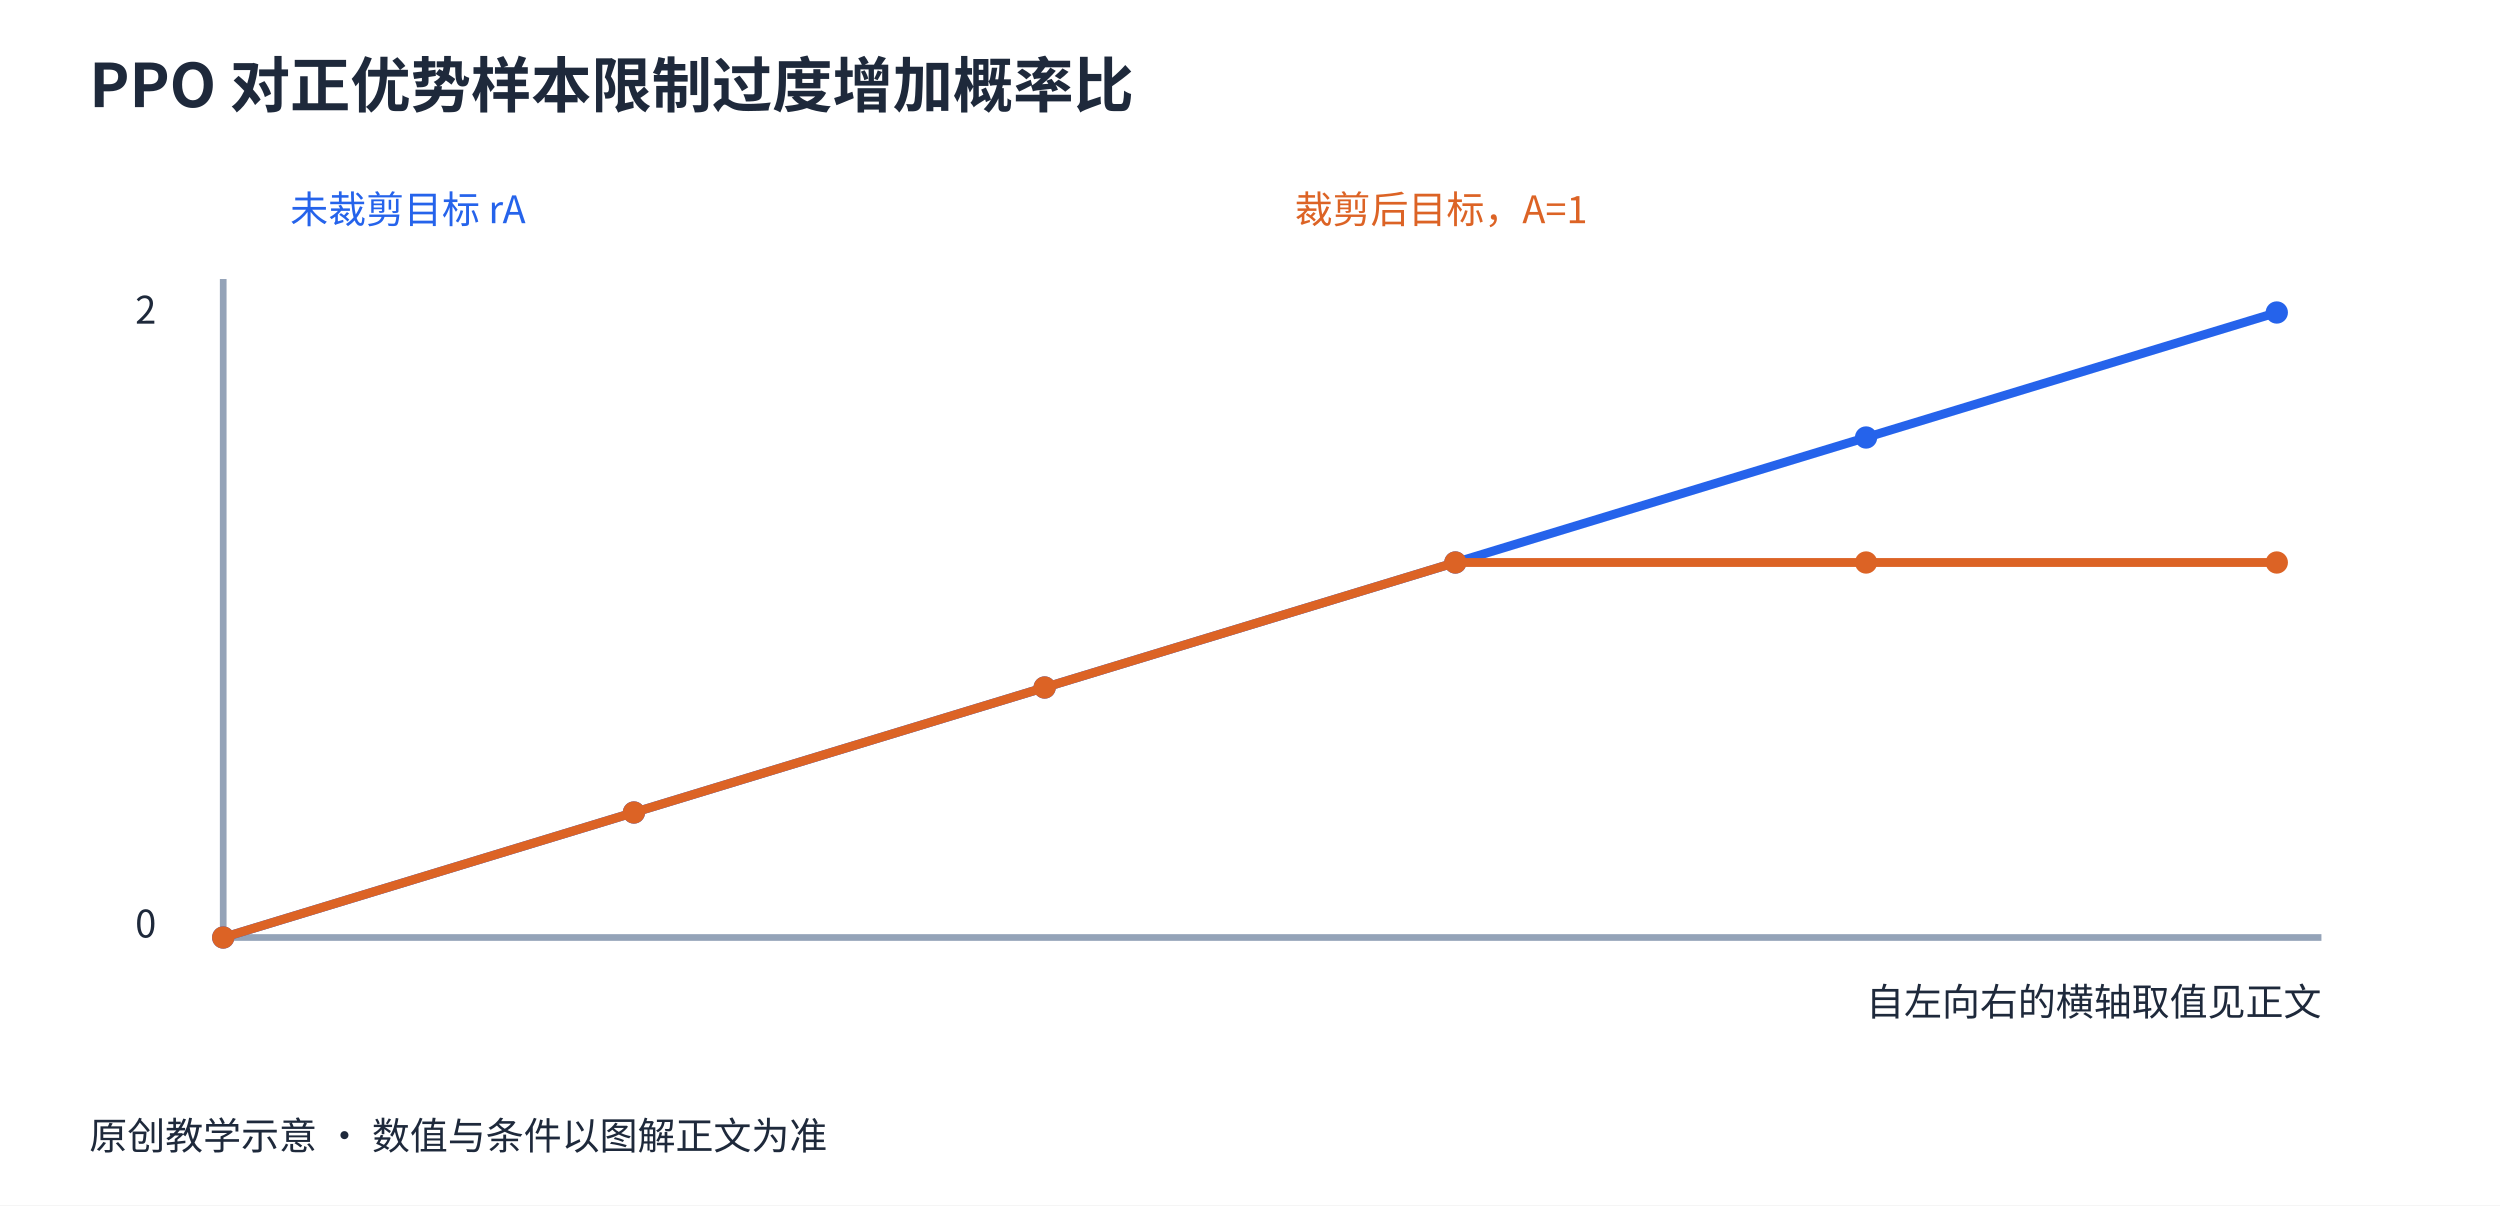
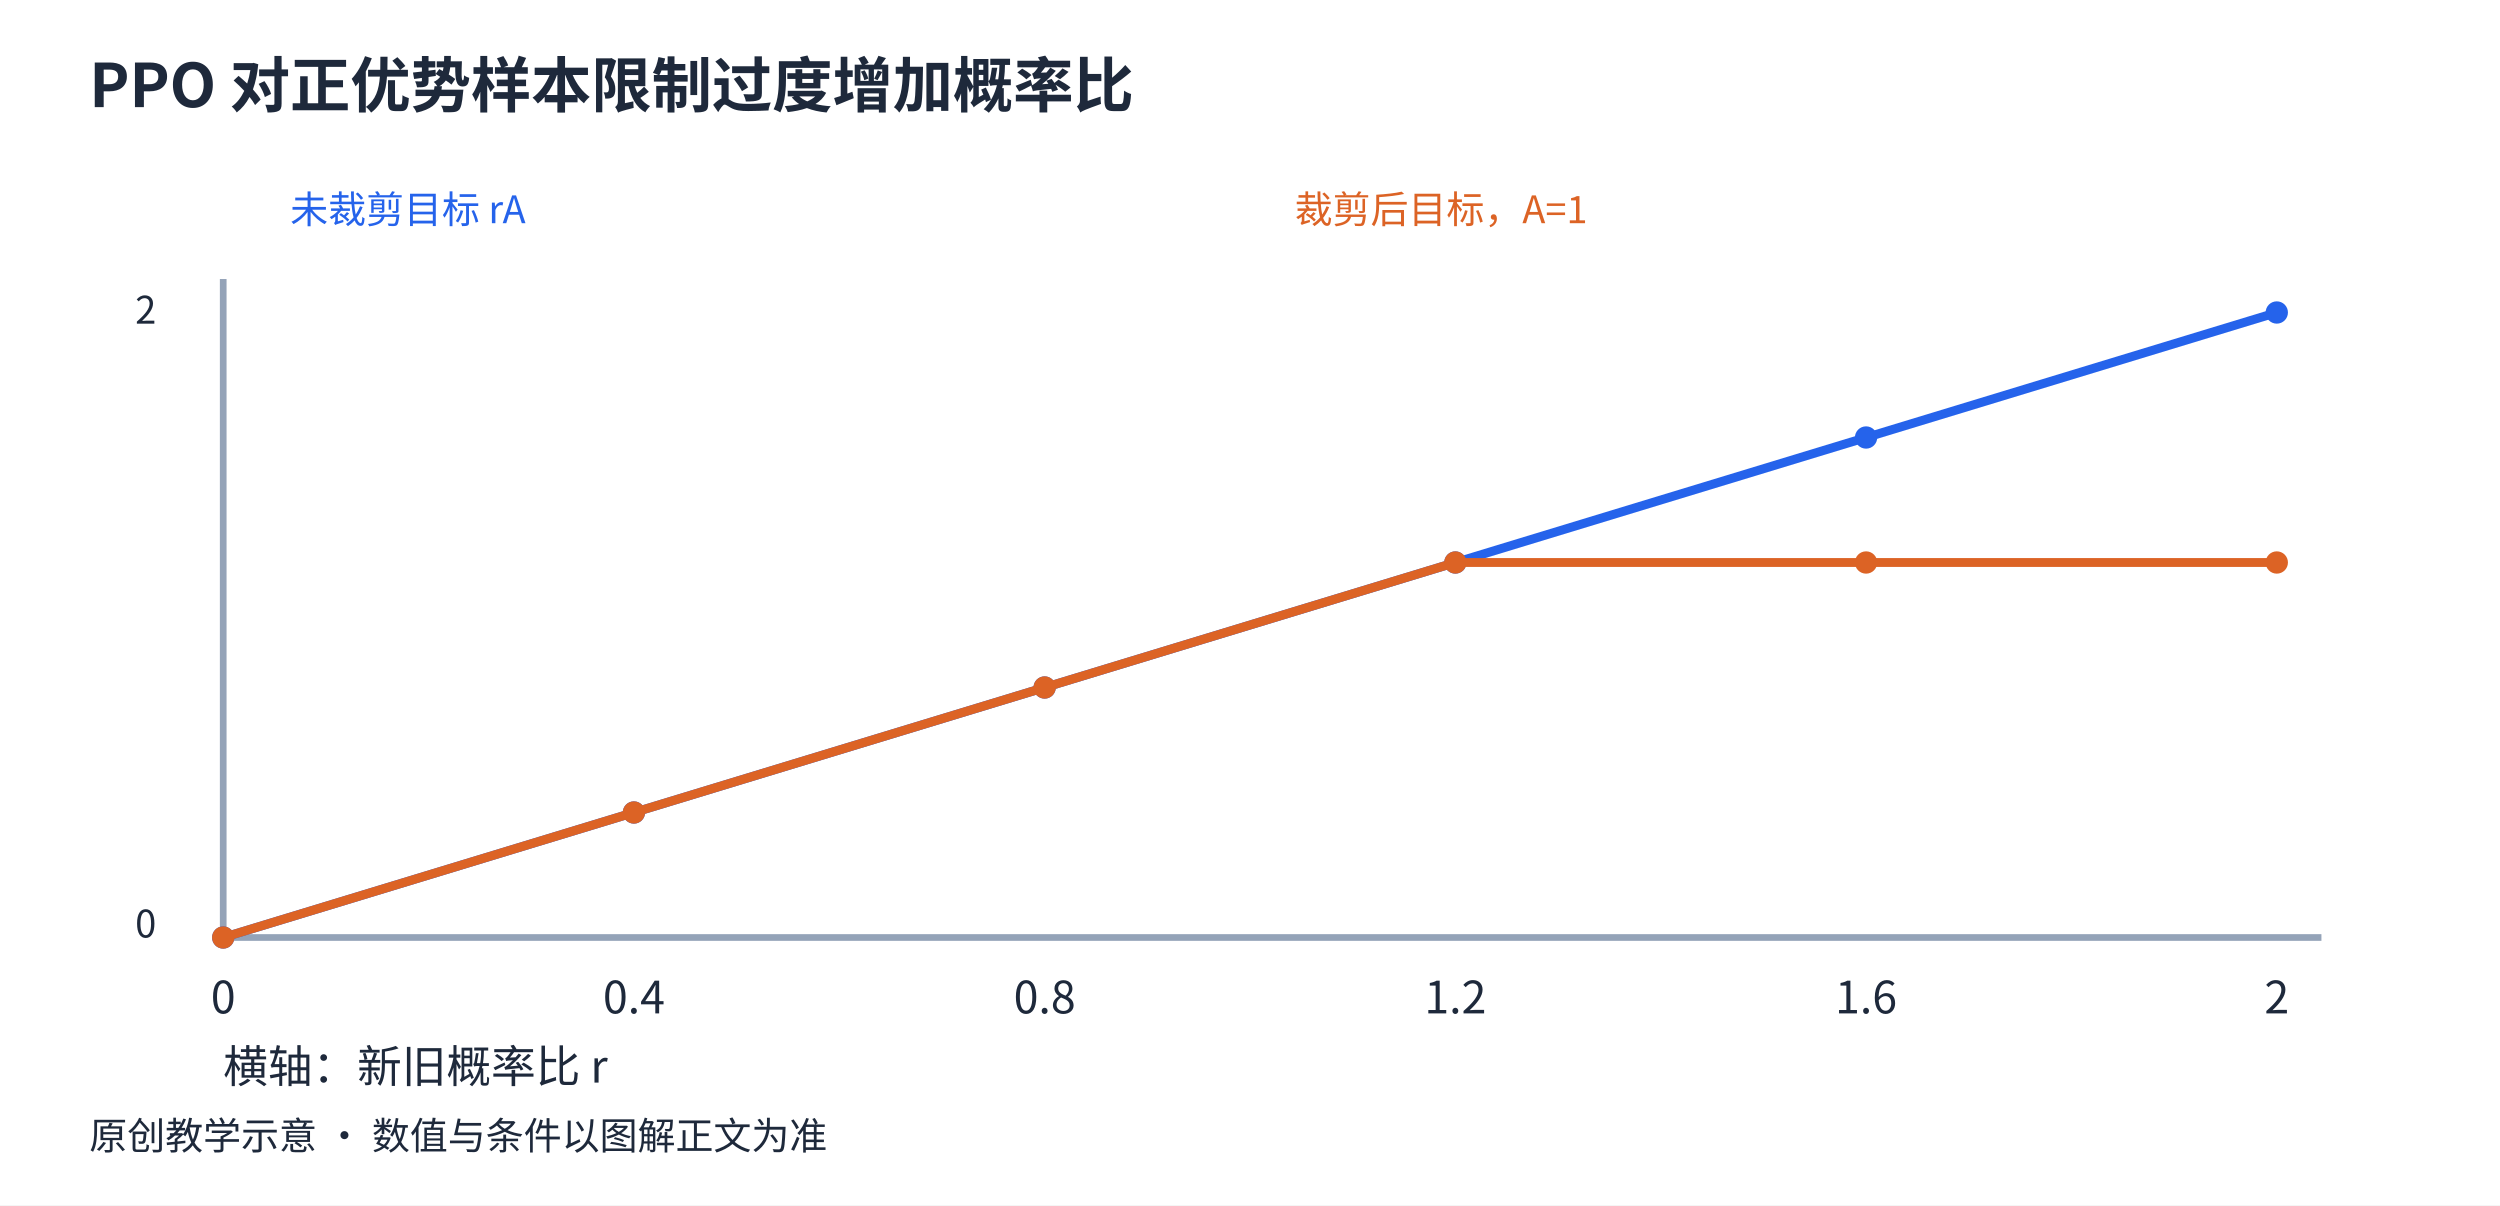
<svg xmlns="http://www.w3.org/2000/svg" width="1120" height="540" viewBox="0 0 1120 540" role="img">
  <rect width="1120" height="540" fill="white" />
  <style>text{font-family:Microsoft YaHei,Noto Sans CJK SC,sans-serif;fill:#1e293b;font-size:20px}.title{font-size:27px;font-weight:700}.small{font-size:17px}</style>
  <text x="40" y="48" class="title" text-anchor="start">PPO 对正优势样本限制过度增加概率比</text>
  <text x="40" y="515" class="small" text-anchor="start">原创教学示意 · 数值与条件以图解正文为准</text>
  <line x1="100" y1="420" x2="1040" y2="420" stroke="#94a3b8" stroke-width="3" stroke-dasharray="" />
  <line x1="100" y1="420" x2="100" y2="125" stroke="#94a3b8" stroke-width="3" stroke-dasharray="" />
  <polyline points="100.0,420.0 284.0,364.0 468.0,308.0 652.0,252.0 836.0,196.0 1020.0,140.0" fill="none" stroke="#2563eb" stroke-width="4" />
  <text x="130" y="100" class="small" text-anchor="start" style="fill:#2563eb">未裁剪目标 rA</text>
  <circle cx="100.0" cy="420.0" r="5" fill="#2563eb" />
  <circle cx="284.0" cy="364.0" r="5" fill="#2563eb" />
  <circle cx="468.0" cy="308.0" r="5" fill="#2563eb" />
  <circle cx="652.0" cy="252.0" r="5" fill="#2563eb" />
  <circle cx="836.0" cy="196.0" r="5" fill="#2563eb" />
  <circle cx="1020.0" cy="140.0" r="5" fill="#2563eb" />
  <polyline points="100.0,420.0 284.0,364.0 468.0,308.0 652.0,252.0 836.0,252.0 1020.0,252.0" fill="none" stroke="#dc6325" stroke-width="4" />
  <text x="580" y="100" class="small" text-anchor="start" style="fill:#dc6325">裁剪后目标，A=1</text>
  <circle cx="100.0" cy="420.0" r="5" fill="#dc6325" />
  <circle cx="284.0" cy="364.0" r="5" fill="#dc6325" />
  <circle cx="468.0" cy="308.0" r="5" fill="#dc6325" />
  <circle cx="652.0" cy="252.0" r="5" fill="#dc6325" />
  <circle cx="836.0" cy="252.0" r="5" fill="#dc6325" />
  <circle cx="1020.0" cy="252.0" r="5" fill="#dc6325" />
-   <text x="1040" y="455" class="small" text-anchor="end">自左向右的横轴取值见正文</text>
  <text x="70" y="145" class="small" text-anchor="end">2</text>
  <text x="70" y="420" class="small" text-anchor="end">0</text>
+   <text x="100.0" y="454" font-size="17" text-anchor="middle">0</text>
+   <text x="284.0" y="454" font-size="17" text-anchor="middle">0.4</text>
+   <text x="468.0" y="454" font-size="17" text-anchor="middle">0.8</text>
+   <text x="652.0" y="454" font-size="17" text-anchor="middle">1.2</text>
+   <text x="836.0" y="454" font-size="17" text-anchor="middle">1.6</text>
+   <text x="1020.0" y="454" font-size="17" text-anchor="middle">2</text>
+   <text x="100" y="485" font-size="17">横轴：新旧概率比 r</text>
</svg>
